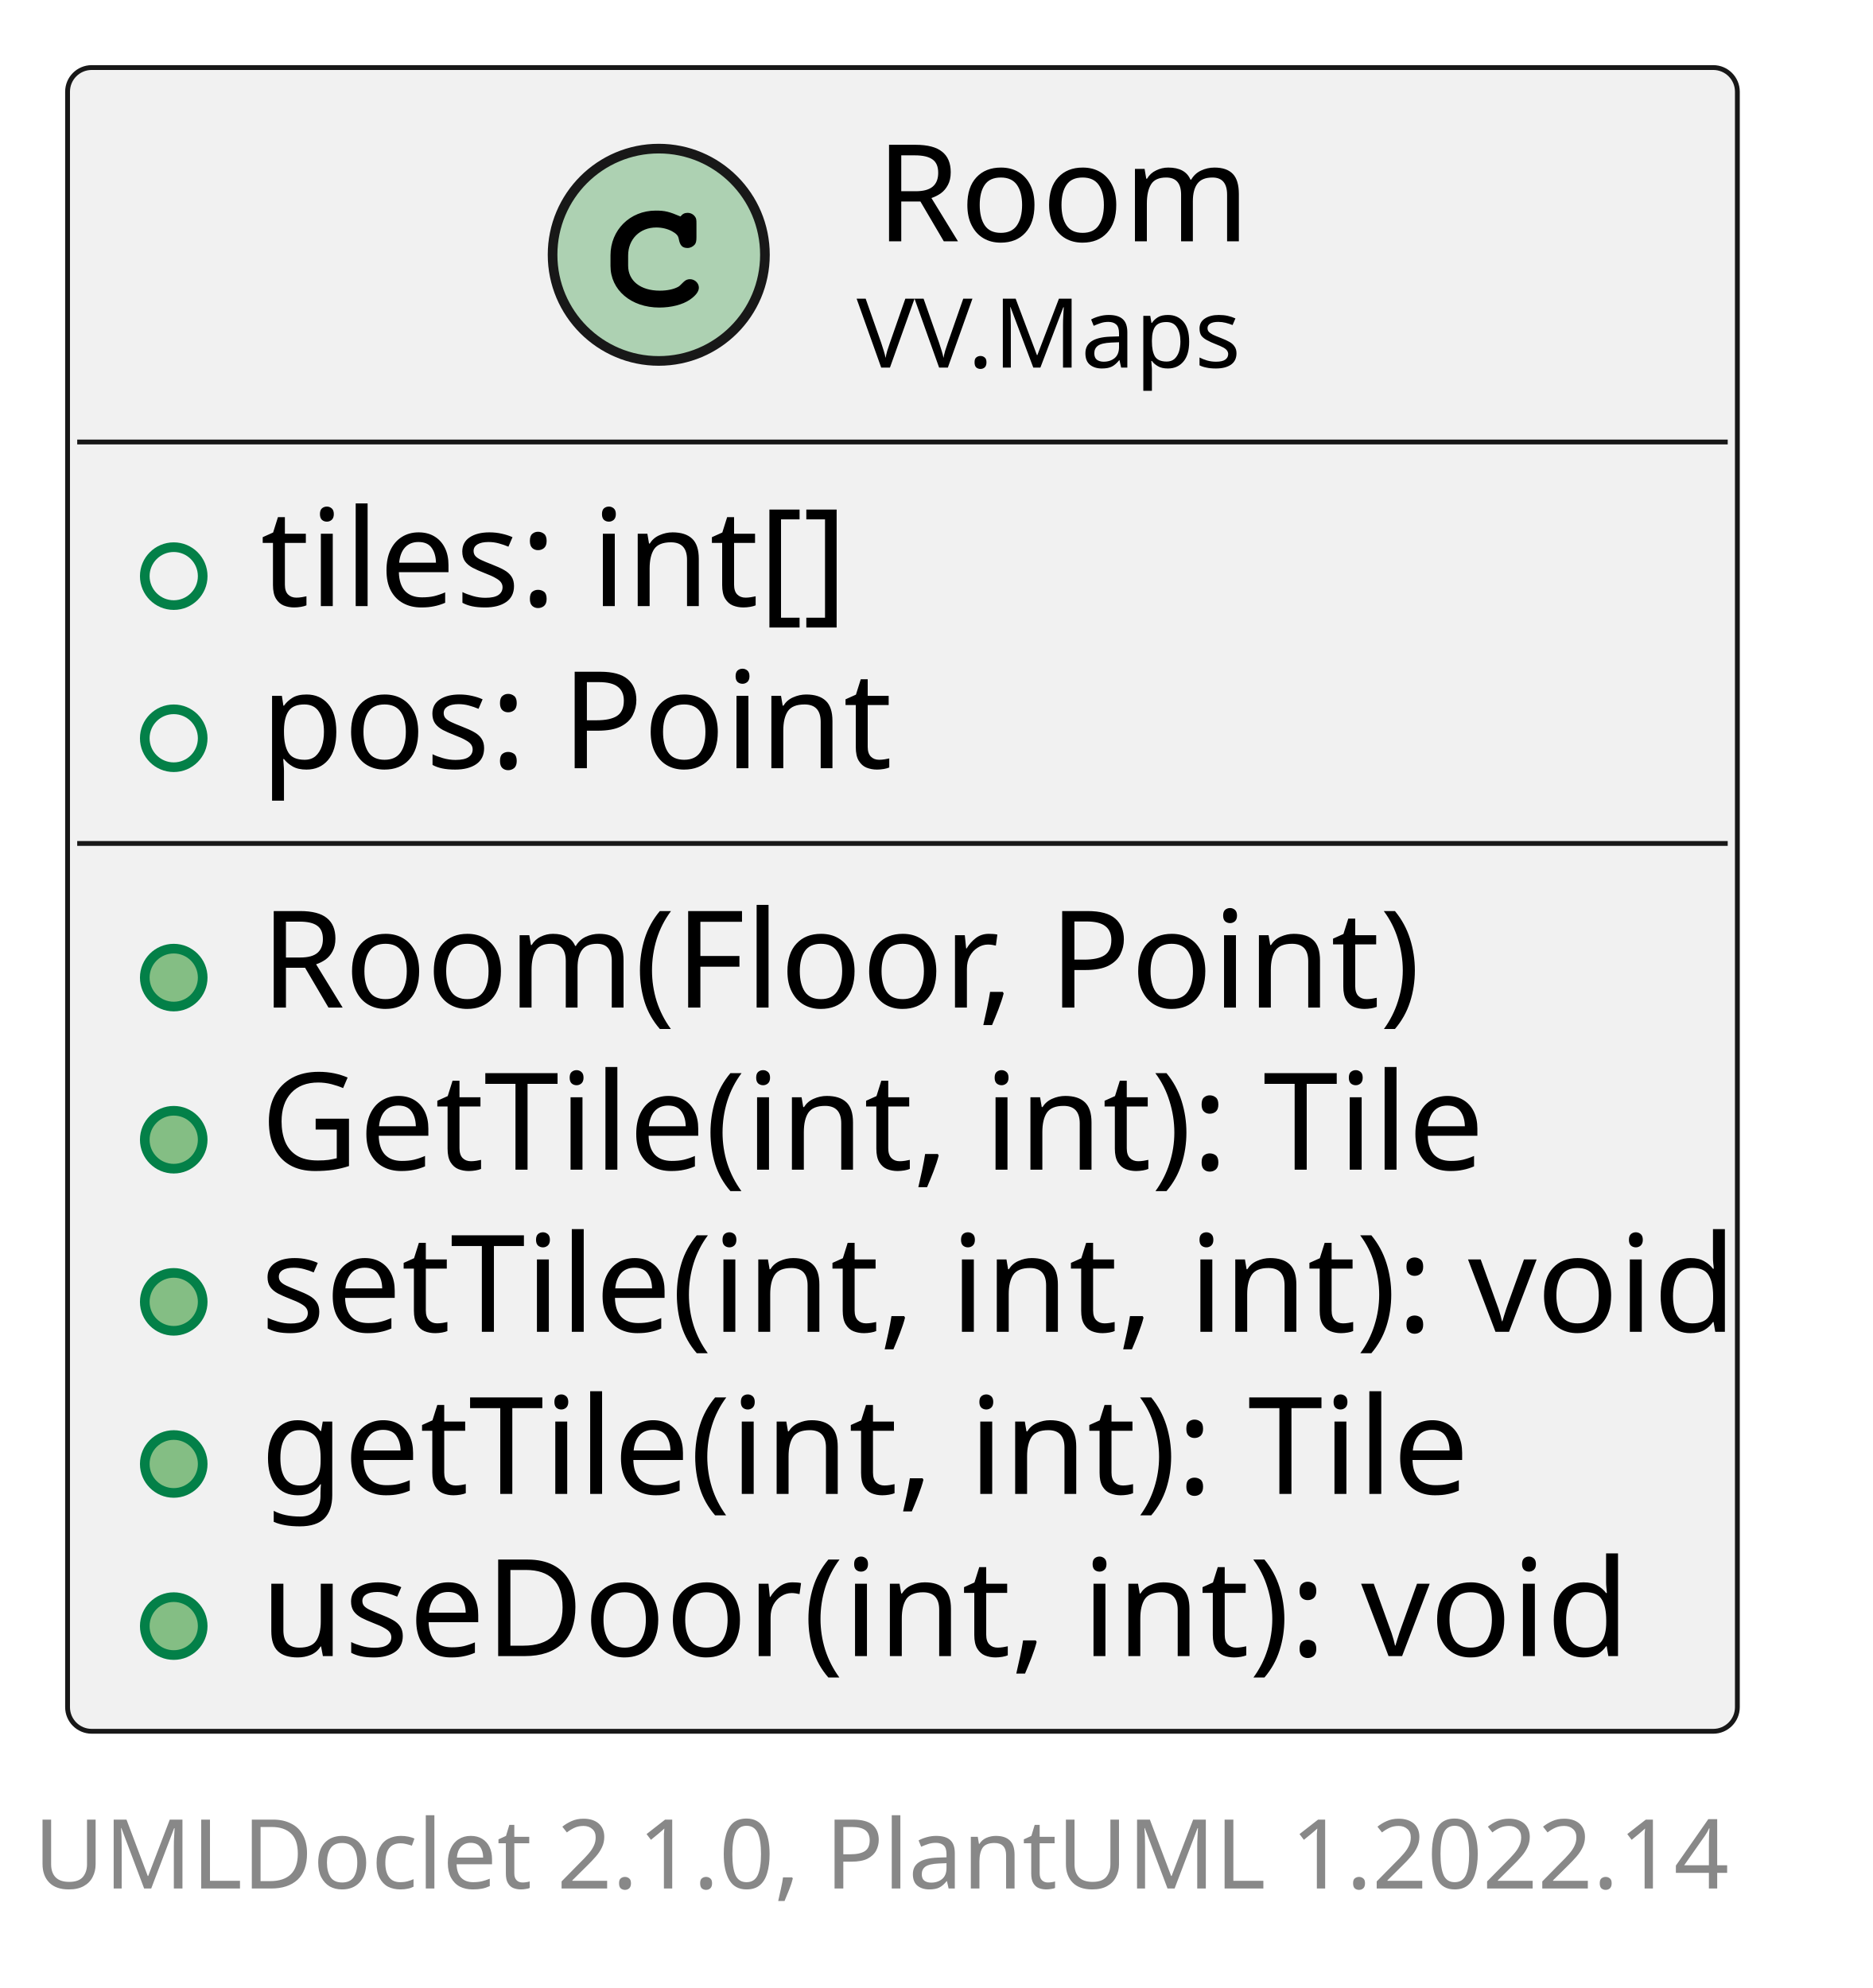
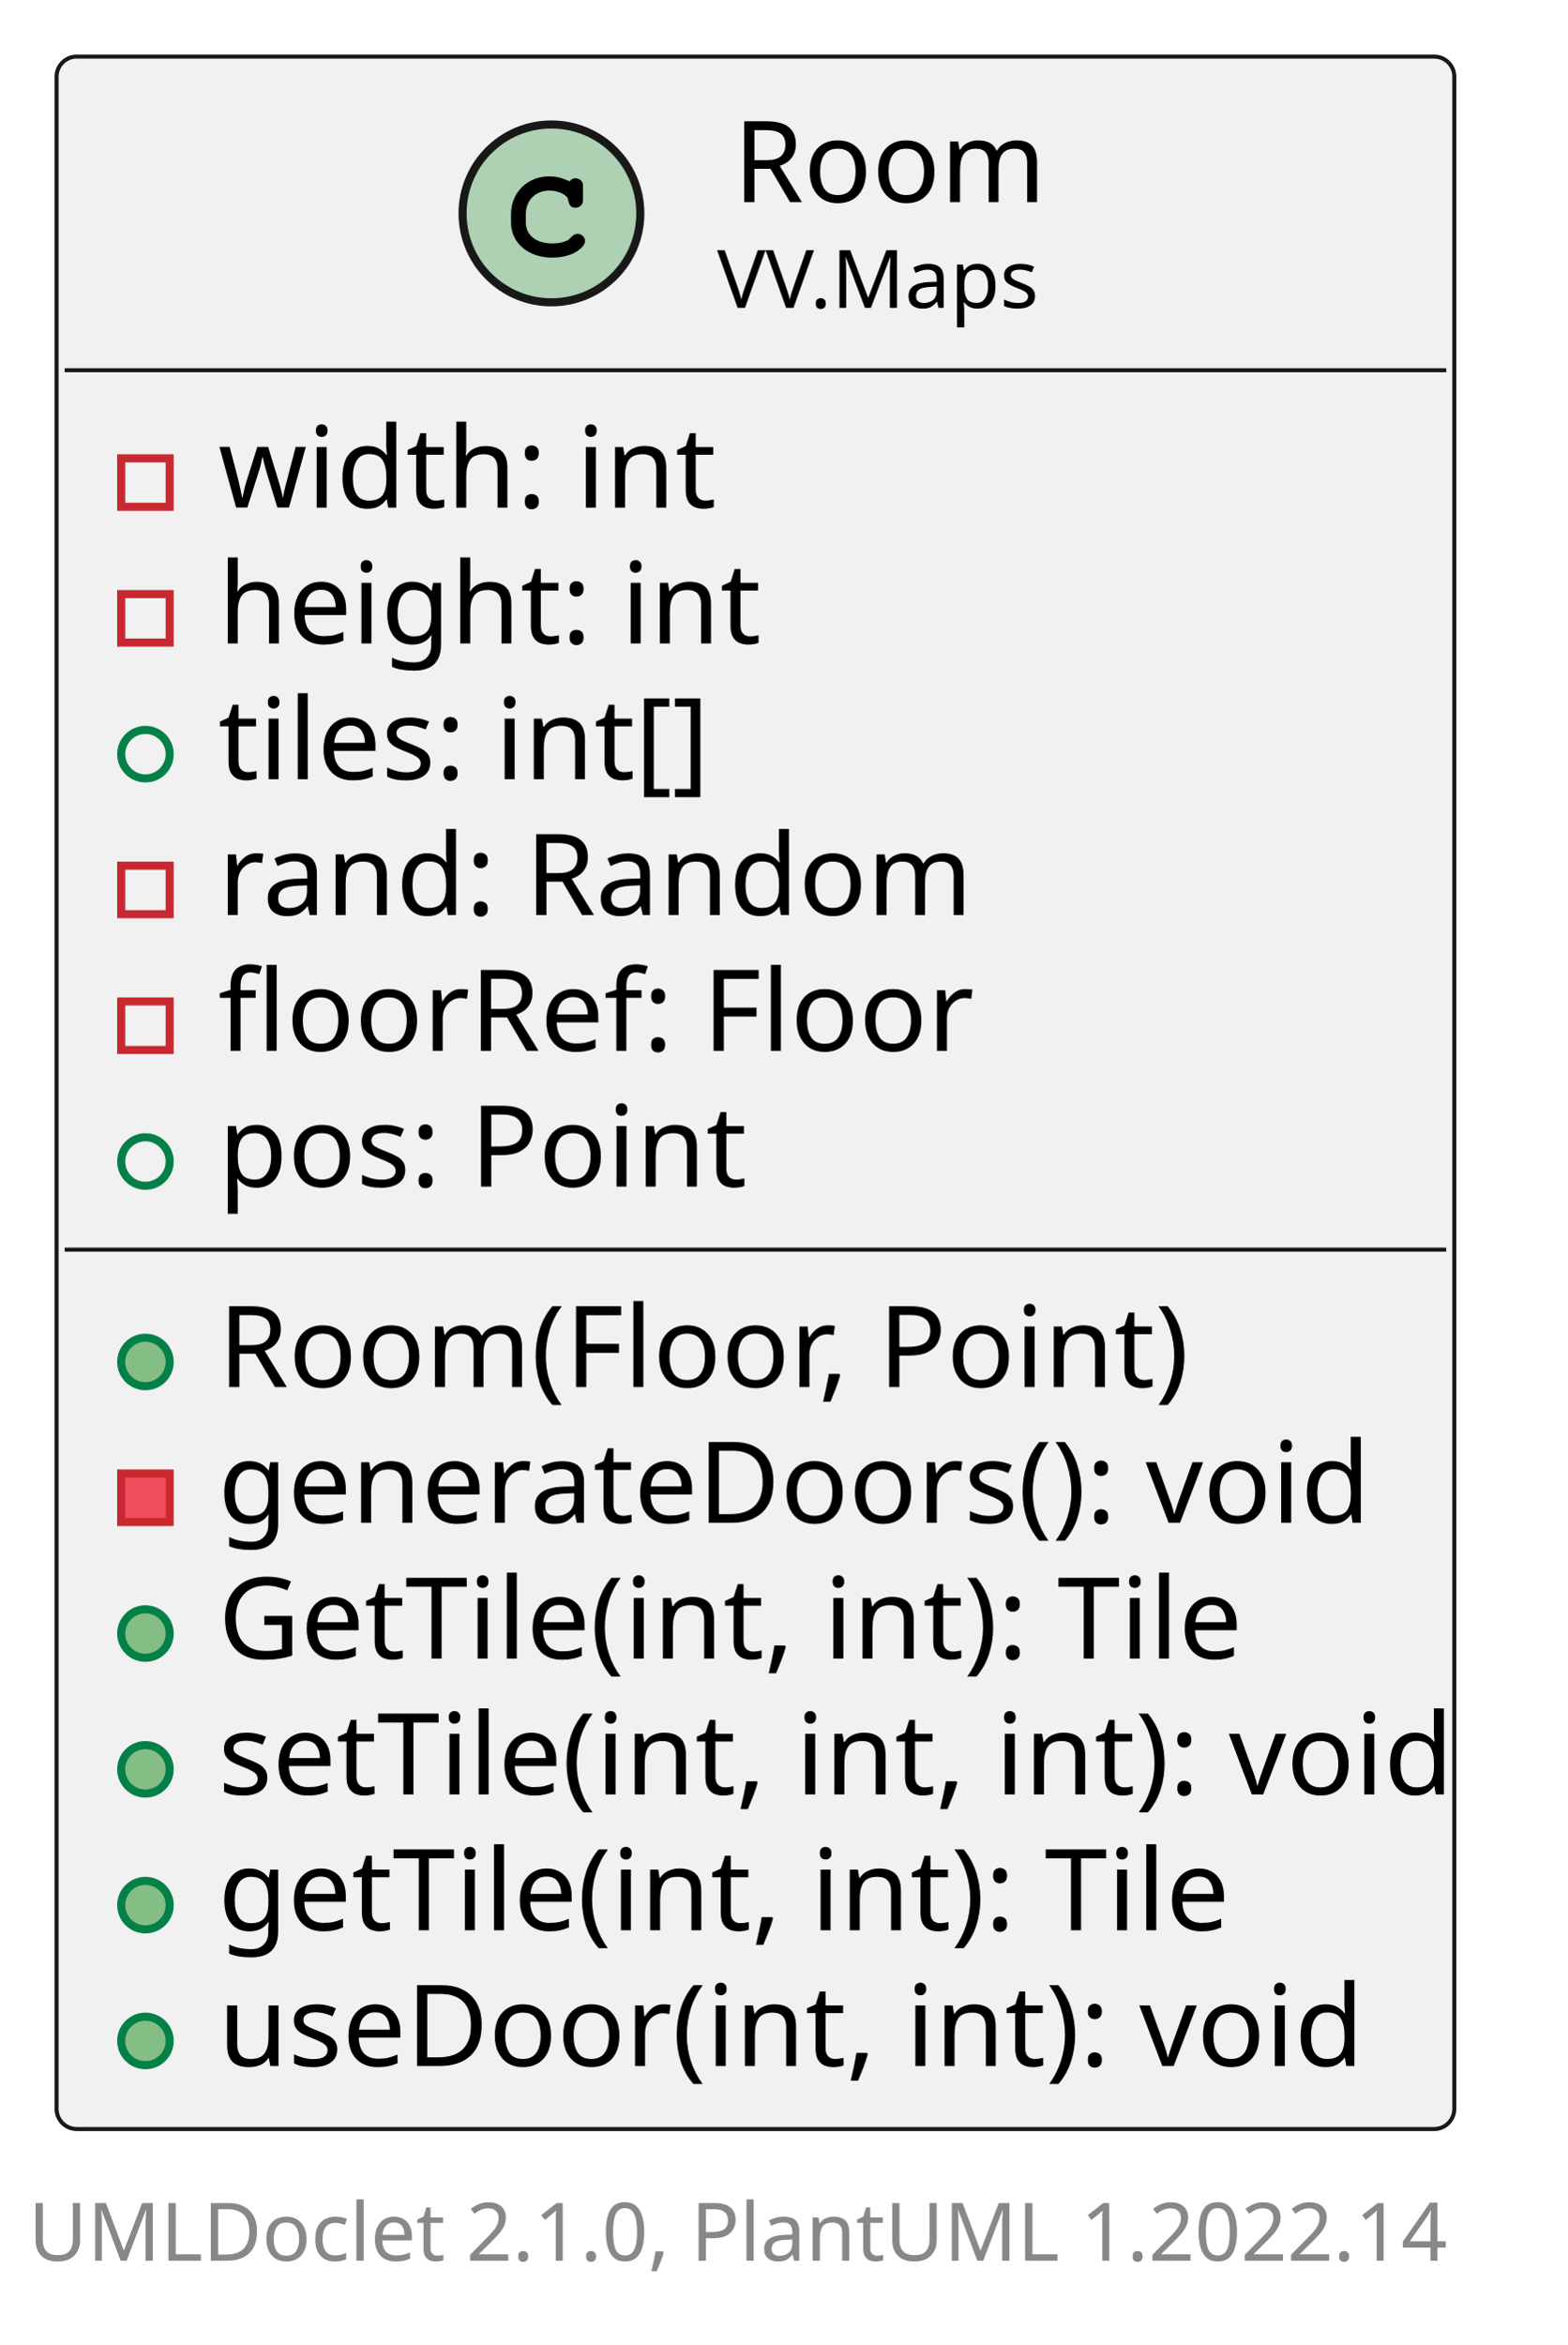
- <svg xmlns="http://www.w3.org/2000/svg" xmlns:xlink="http://www.w3.org/1999/xlink" contentStyleType="text/css" height="206px" preserveAspectRatio="none" style="width:194px;height:206px;background:#FFFFFF;" version="1.1" viewBox="0 0 194 206" width="194px" zoomAndPan="magnify">
+ <svg xmlns="http://www.w3.org/2000/svg" xmlns:xlink="http://www.w3.org/1999/xlink" contentStyleType="text/css" height="290px" preserveAspectRatio="none" style="width:194px;height:290px;background:#FFFFFF;" version="1.1" viewBox="0 0 194 290" width="194px" zoomAndPan="magnify">
  <defs />
  <g>
    <a href="Room.html" target="_top" title="Room.html" xlink:actuate="onRequest" xlink:href="Room.html" xlink:show="new" xlink:title="Room.html" xlink:type="simple">
      <g id="elem_VV.Maps.Room">
-         <rect codeLine="5" fill="#F1F1F1" height="172.399" id="VV.Maps.Room" rx="2.5" ry="2.5" style="stroke:#181818;stroke-width:0.5;" width="173" x="7" y="7" />
+         <rect codeLine="5" fill="#F1F1F1" height="256.399" id="VV.Maps.Room" rx="2.5" ry="2.5" style="stroke:#181818;stroke-width:0.5;" width="173" x="7" y="7" />
        <ellipse cx="68.25" cy="26.4" fill="#ADD1B2" rx="11" ry="11" style="stroke:#181818;stroke-width:1.0;" />
        <path d="M63.25,27.556 C63.25,30.056 65.391,31.869 68.312,31.869 C69.547,31.869 70.719,31.572 71.469,31.056 C72.078,30.634 72.406,30.212 72.406,29.806 C72.406,29.337 71.984,28.931 71.484,28.931 C71.25,28.931 71.031,29.009 70.828,29.212 C70.391,29.65 70.391,29.65 70.219,29.744 C69.766,29.978 69.125,30.119 68.359,30.119 C66.359,30.119 65.078,29.103 65.078,27.525 L65.078,26.478 C65.078,24.775 66.297,23.572 68,23.572 C68.578,23.572 69.156,23.712 69.625,23.962 C70.094,24.228 70.266,24.416 70.328,24.775 C70.453,25.447 70.703,25.697 71.234,25.697 C71.516,25.697 71.797,25.556 71.984,25.337 C72.109,25.166 72.156,24.994 72.156,24.556 L72.156,23.197 C72.156,22.775 72.141,22.634 72.016,22.462 C71.844,22.212 71.562,22.056 71.234,22.056 C70.922,22.056 70.719,22.166 70.5,22.431 C69.328,21.931 68.891,21.822 67.938,21.822 C65.266,21.822 63.25,23.837 63.25,26.462 L63.25,27.556 Z " fill="#000000" />
        <text fill="#000000" font-family="sans-serif" font-size="14" lengthAdjust="spacing" textLength="38" x="90.75" y="25.006">Room</text>
        <text fill="#000000" font-family="sans-serif" font-size="10" lengthAdjust="spacing" textLength="42" x="88.75" y="38.09">VV.Maps</text>
        <line style="stroke:#181818;stroke-width:0.5;" x1="8" x2="179" y1="45.8" y2="45.8" />
-         <ellipse cx="18" cy="59.7" fill="none" rx="3" ry="3" style="stroke:#038048;stroke-width:1.0;" />
-         <text fill="#000000" font-family="sans-serif" font-size="14" lengthAdjust="spacing" textLength="56" x="27" y="62.806">tiles: int[]</text>
-         <ellipse cx="18" cy="76.5" fill="none" rx="3" ry="3" style="stroke:#038048;stroke-width:1.0;" />
-         <text fill="#000000" font-family="sans-serif" font-size="14" lengthAdjust="spacing" textLength="63" x="27" y="79.606">pos: Point</text>
-         <line style="stroke:#181818;stroke-width:0.5;" x1="8" x2="179" y1="87.4" y2="87.4" />
-         <ellipse cx="18" cy="101.3" fill="#84BE84" rx="3" ry="3" style="stroke:#038048;stroke-width:1.0;" />
-         <text fill="#000000" font-family="sans-serif" font-size="14" lengthAdjust="spacing" textLength="121" x="27" y="104.406">Room(Floor, Point)</text>
-         <ellipse cx="18" cy="118.1" fill="#84BE84" rx="3" ry="3" style="stroke:#038048;stroke-width:1.0;" />
-         <text fill="#000000" font-family="sans-serif" font-size="14" lengthAdjust="spacing" textLength="125" x="27" y="121.206">GetTile(int, int): Tile</text>
-         <ellipse cx="18" cy="134.9" fill="#84BE84" rx="3" ry="3" style="stroke:#038048;stroke-width:1.0;" />
-         <text fill="#000000" font-family="sans-serif" font-size="14" lengthAdjust="spacing" textLength="147" x="27" y="138.006">setTile(int, int, int): void</text>
-         <ellipse cx="18" cy="151.7" fill="#84BE84" rx="3" ry="3" style="stroke:#038048;stroke-width:1.0;" />
-         <text fill="#000000" font-family="sans-serif" font-size="14" lengthAdjust="spacing" textLength="122" x="27" y="154.805">getTile(int, int): Tile</text>
+         <rect fill="none" height="6" style="stroke:#C82930;stroke-width:1.0;" width="6" x="15" y="56.7" />
+         <text fill="#000000" font-family="sans-serif" font-size="14" lengthAdjust="spacing" textLength="56" x="27" y="62.806">width: int</text>
+         <rect fill="none" height="6" style="stroke:#C82930;stroke-width:1.0;" width="6" x="15" y="73.5" />
+         <text fill="#000000" font-family="sans-serif" font-size="14" lengthAdjust="spacing" textLength="62" x="27" y="79.606">height: int</text>
+         <ellipse cx="18" cy="93.3" fill="none" rx="3" ry="3" style="stroke:#038048;stroke-width:1.0;" />
+         <text fill="#000000" font-family="sans-serif" font-size="14" lengthAdjust="spacing" textLength="56" x="27" y="96.406">tiles: int[]</text>
+         <rect fill="none" height="6" style="stroke:#C82930;stroke-width:1.0;" width="6" x="15" y="107.1" />
+         <text fill="#000000" font-family="sans-serif" font-size="14" lengthAdjust="spacing" textLength="91" x="27" y="113.206">rand: Random</text>
+         <rect fill="none" height="6" style="stroke:#C82930;stroke-width:1.0;" width="6" x="15" y="123.9" />
+         <text fill="#000000" font-family="sans-serif" font-size="14" lengthAdjust="spacing" textLength="91" x="27" y="130.006">floorRef: Floor</text>
+         <ellipse cx="18" cy="143.7" fill="none" rx="3" ry="3" style="stroke:#038048;stroke-width:1.0;" />
+         <text fill="#000000" font-family="sans-serif" font-size="14" lengthAdjust="spacing" textLength="63" x="27" y="146.805">pos: Point</text>
+         <line style="stroke:#181818;stroke-width:0.5;" x1="8" x2="179" y1="154.6" y2="154.6" />
        <ellipse cx="18" cy="168.499" fill="#84BE84" rx="3" ry="3" style="stroke:#038048;stroke-width:1.0;" />
-         <text fill="#000000" font-family="sans-serif" font-size="14" lengthAdjust="spacing" textLength="136" x="27" y="171.605">useDoor(int, int): void</text>
+         <text fill="#000000" font-family="sans-serif" font-size="14" lengthAdjust="spacing" textLength="121" x="27" y="171.605">Room(Floor, Point)</text>
+         <rect fill="#F24D5C" height="6" style="stroke:#C82930;stroke-width:1.0;" width="6" x="15" y="182.299" />
+         <text fill="#000000" font-family="sans-serif" font-size="14" lengthAdjust="spacing" textLength="139" x="27" y="188.405">generateDoors(): void</text>
+         <ellipse cx="18" cy="202.099" fill="#84BE84" rx="3" ry="3" style="stroke:#038048;stroke-width:1.0;" />
+         <text fill="#000000" font-family="sans-serif" font-size="14" lengthAdjust="spacing" textLength="125" x="27" y="205.205">GetTile(int, int): Tile</text>
+         <ellipse cx="18" cy="218.899" fill="#84BE84" rx="3" ry="3" style="stroke:#038048;stroke-width:1.0;" />
+         <text fill="#000000" font-family="sans-serif" font-size="14" lengthAdjust="spacing" textLength="147" x="27" y="222.005">setTile(int, int, int): void</text>
+         <ellipse cx="18" cy="235.699" fill="#84BE84" rx="3" ry="3" style="stroke:#038048;stroke-width:1.0;" />
+         <text fill="#000000" font-family="sans-serif" font-size="14" lengthAdjust="spacing" textLength="122" x="27" y="238.805">getTile(int, int): Tile</text>
+         <ellipse cx="18" cy="252.499" fill="#84BE84" rx="3" ry="3" style="stroke:#038048;stroke-width:1.0;" />
+         <text fill="#000000" font-family="sans-serif" font-size="14" lengthAdjust="spacing" textLength="136" x="27" y="255.605">useDoor(int, int): void</text>
      </g>
    </a>
-     <text fill="#888888" font-family="sans-serif" font-size="10" lengthAdjust="spacing" textLength="179" x="3.5" y="195.689">UMLDoclet 2.1.0, PlantUML 1.2022.14</text>
+     <text fill="#888888" font-family="sans-serif" font-size="10" lengthAdjust="spacing" textLength="179" x="3.5" y="279.689">UMLDoclet 2.1.0, PlantUML 1.2022.14</text>
  </g>
</svg>
